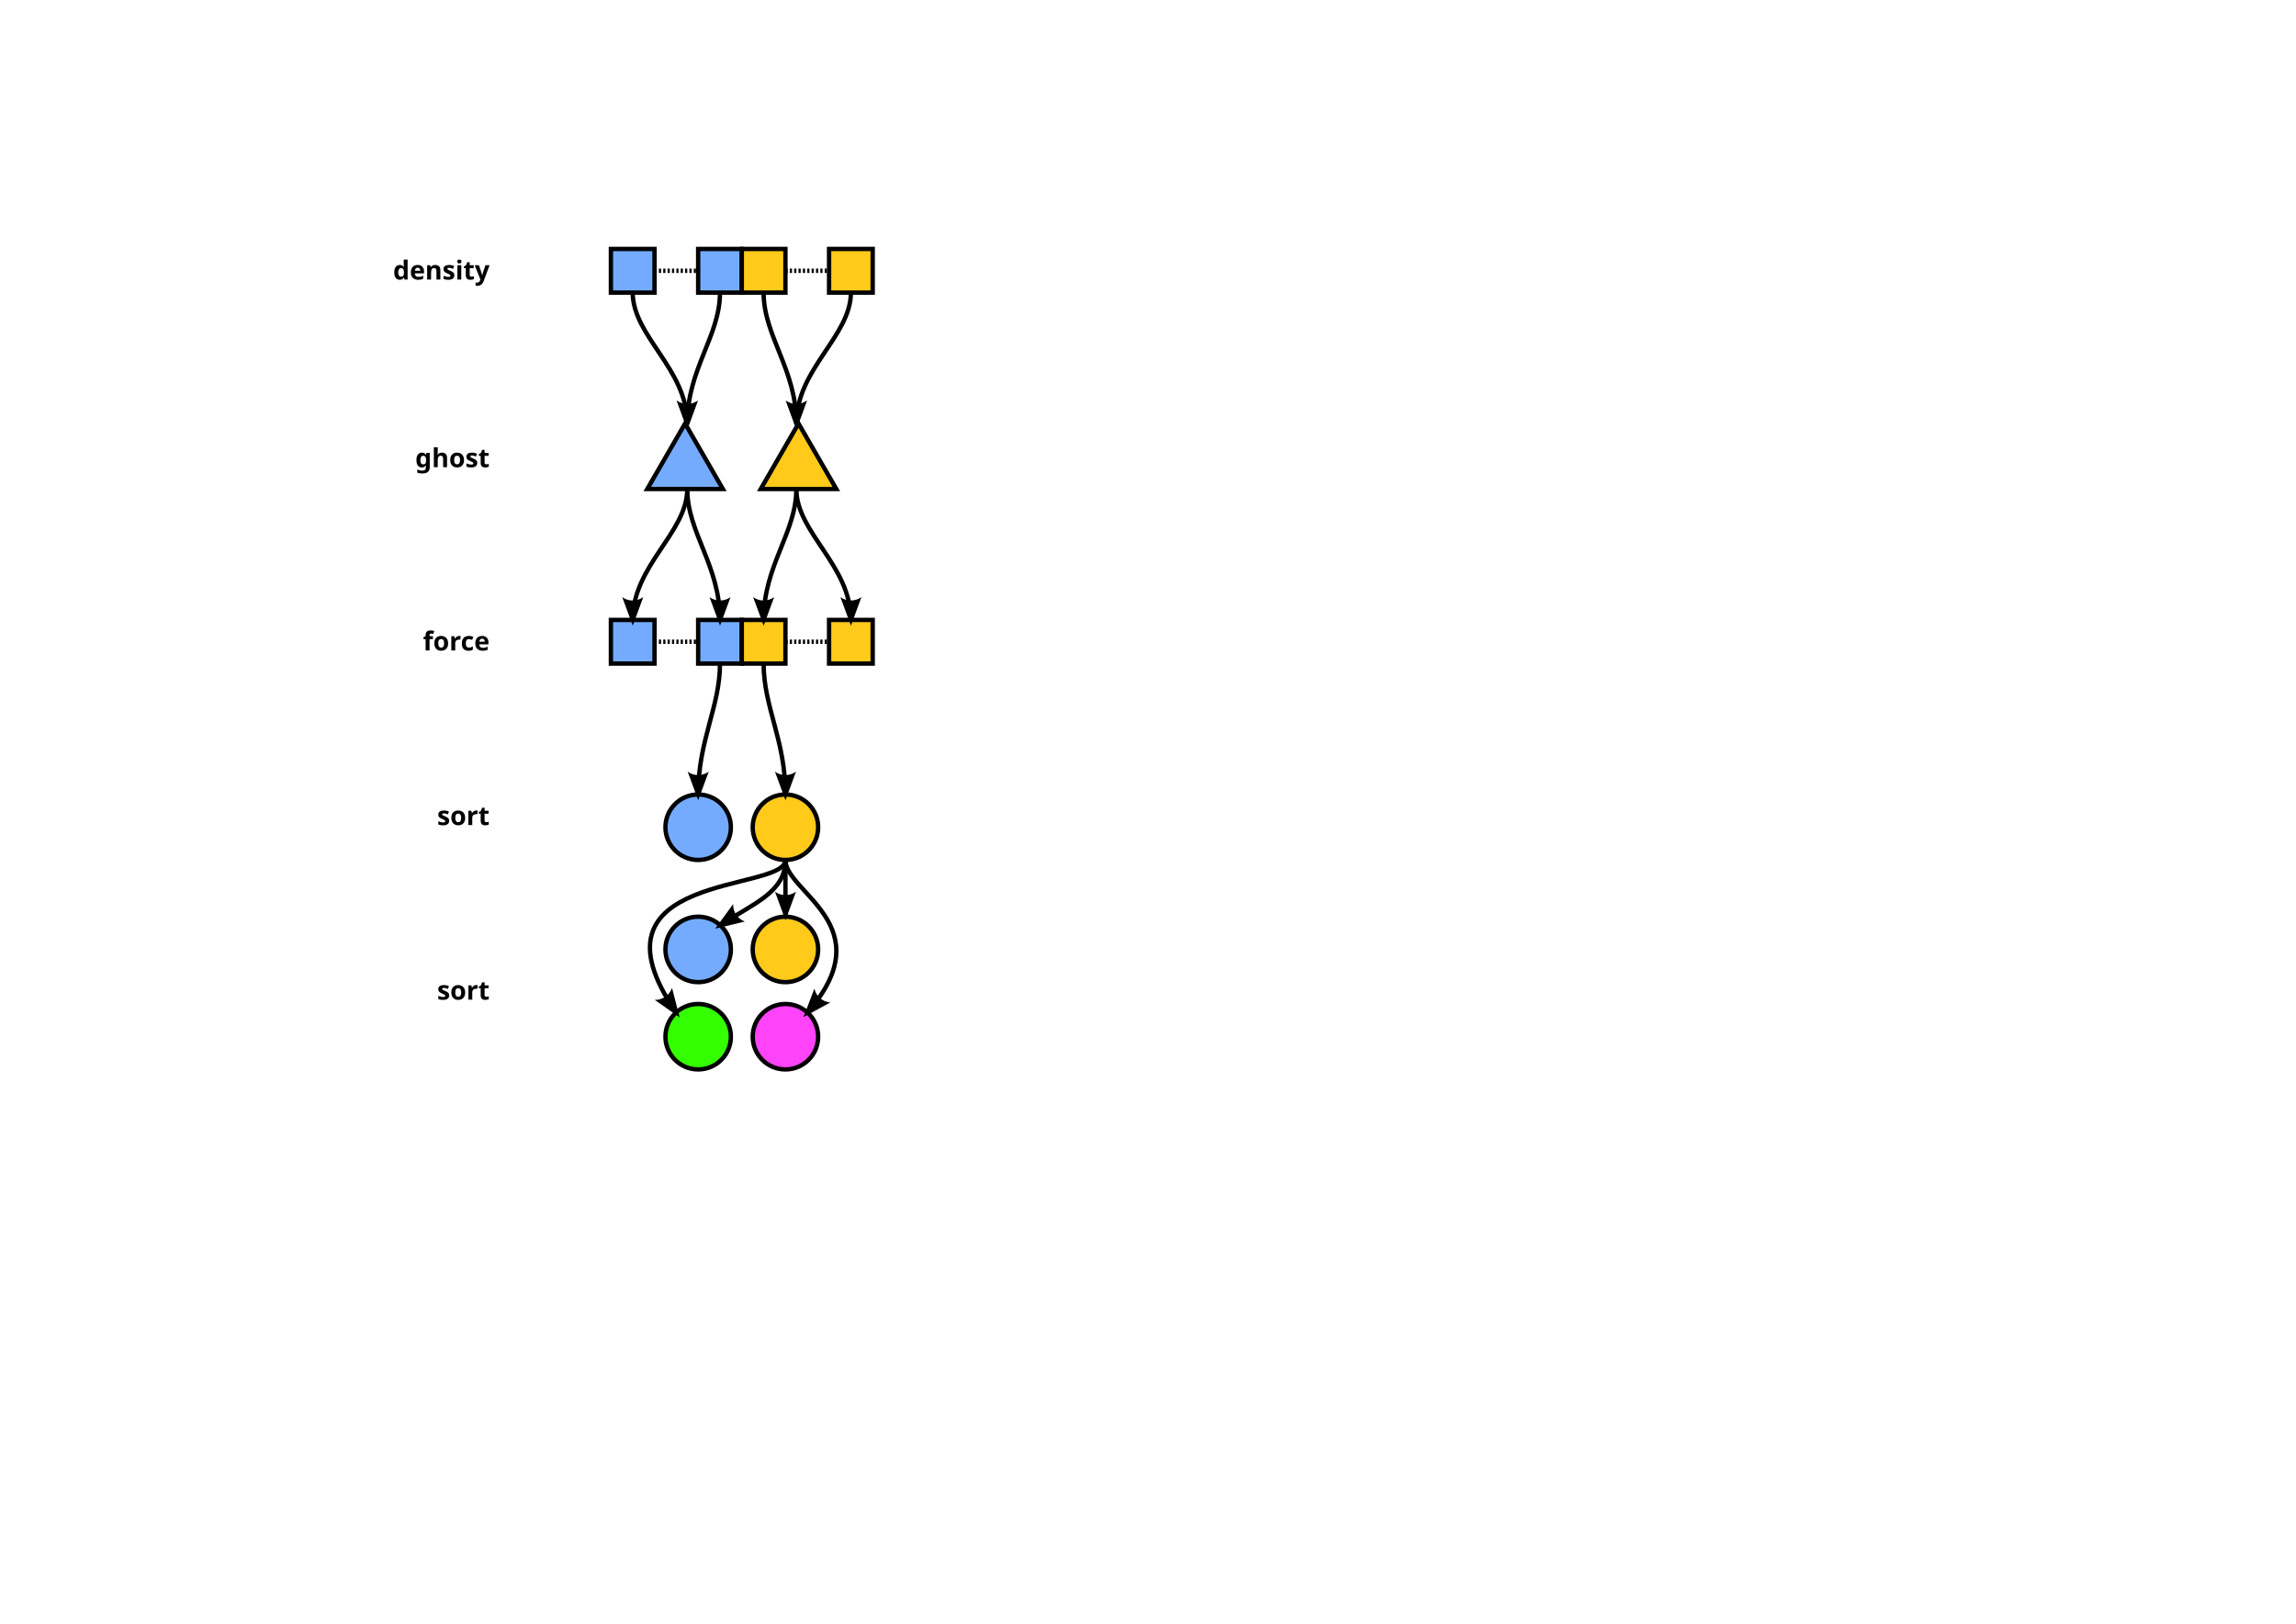
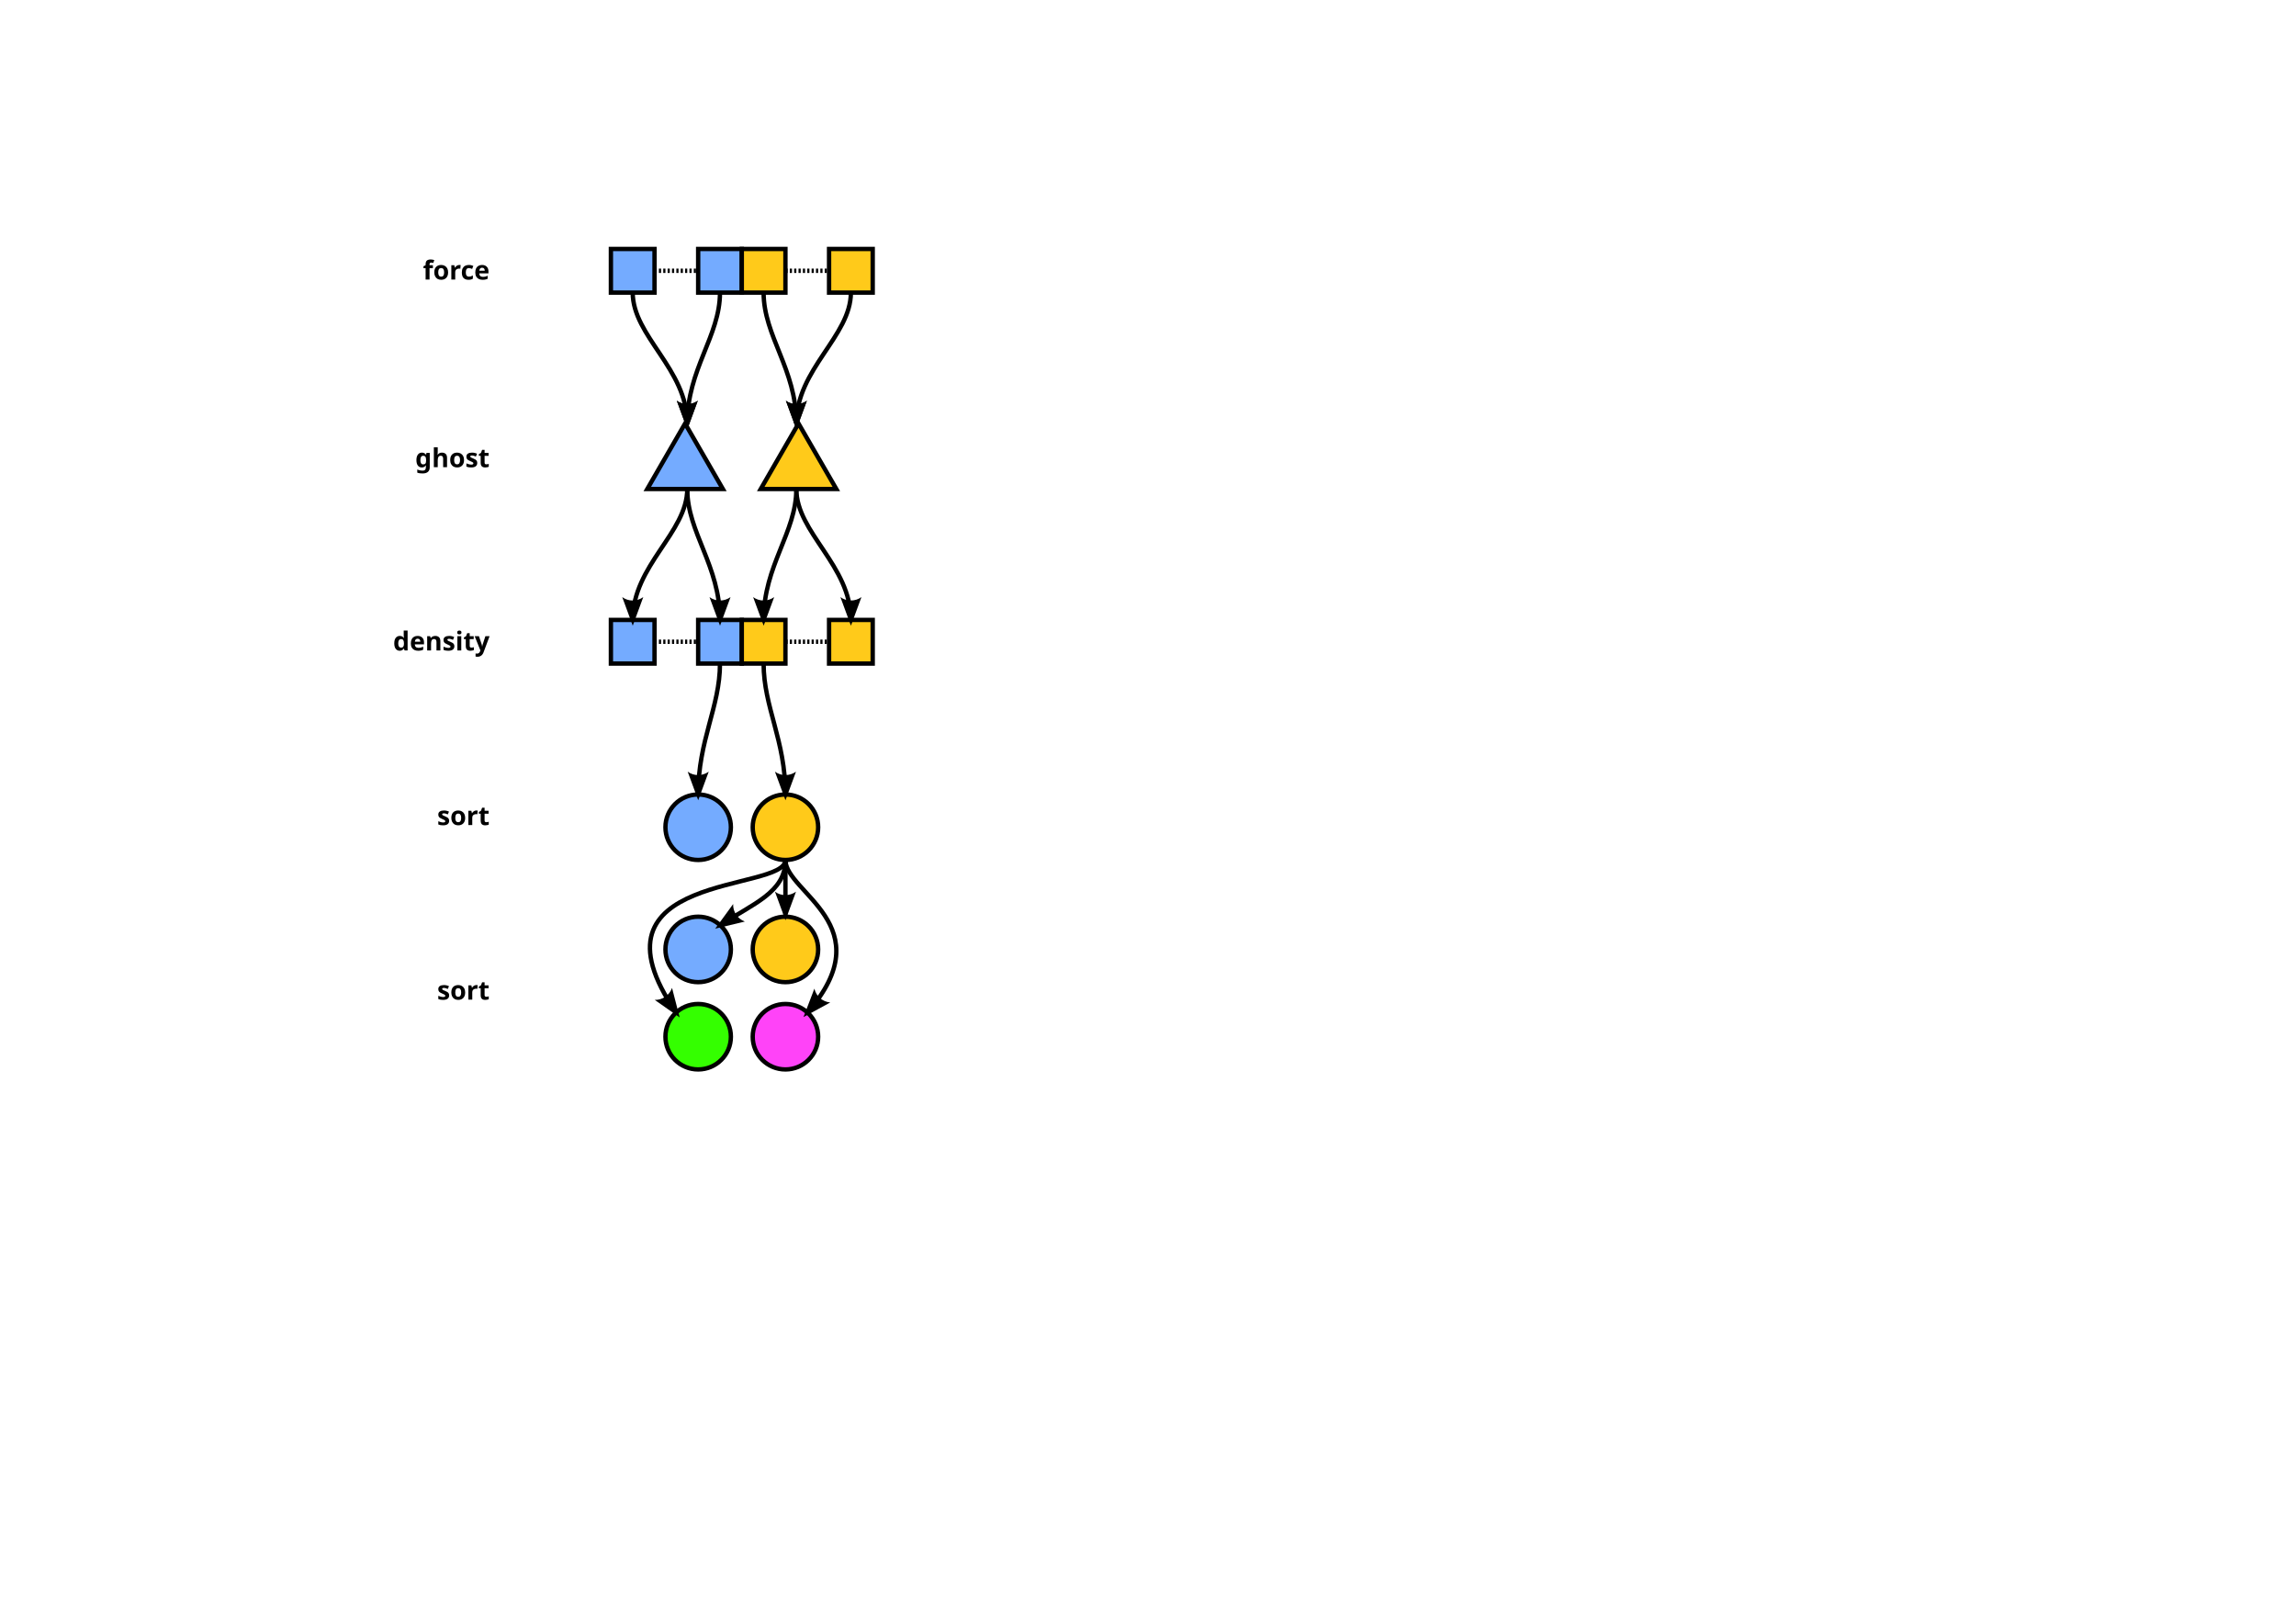
<svg xmlns="http://www.w3.org/2000/svg" xmlns:xlink="http://www.w3.org/1999/xlink" width="1052.362" height="744.094" id="svg2" version="1.1">
  <defs id="defs4">
    <marker orient="auto" refY="0.0" refX="0.0" id="Arrow2Mstart" style="overflow:visible">
      <path id="path8983" style="fill-rule:evenodd;stroke-width:0.625;stroke-linejoin:round" d="M 8.719,4.034 L -2.207,0.016 L 8.719,-4.002 C 6.973,-1.63 6.983,1.616 8.719,4.034 z " transform="scale(0.6) translate(0,0)" />
    </marker>
    <linearGradient id="linearGradient6436">
      <stop style="stop-color:#34ff00;stop-opacity:1;" offset="0" id="stop6438" />
      <stop id="stop6444" offset="0.4" style="stop-color:#34ff00;stop-opacity:1;" />
      <stop id="stop6442" offset="0.6" style="stop-color:#ff43f8;stop-opacity:1;" />
      <stop style="stop-color:#ff43f8;stop-opacity:1;" offset="1" id="stop6440" />
    </linearGradient>
    <linearGradient id="linearGradient6395">
      <stop style="stop-color:#ffca1a;stop-opacity:1;" offset="0" id="stop6397" />
      <stop id="stop6418" offset="0.4" style="stop-color:#ffca1a;stop-opacity:1;" />
      <stop id="stop6416" offset="0.6" style="stop-color:#ff43f8;stop-opacity:1;" />
      <stop style="stop-color:#ff43f8;stop-opacity:1;" offset="1" id="stop6399" />
    </linearGradient>
    <linearGradient id="linearGradient6359">
      <stop style="stop-color:#74abff;stop-opacity:1;" offset="0" id="stop6375" />
      <stop id="stop6412" offset="0.4" style="stop-color:#74abff;stop-opacity:1;" />
      <stop style="stop-color:#ff43f8;stop-opacity:1;" offset="0.6" id="stop6414" />
      <stop id="stop6377" offset="1" style="stop-color:#ff43f8;stop-opacity:1;" />
    </linearGradient>
    <marker style="overflow:visible;" id="Arrow2Mend" refX="0.0" refY="0.0" orient="auto">
      <path transform="scale(0.6) rotate(180) translate(0,0)" d="M 8.719,4.034 L -2.207,0.016 L 8.719,-4.002 C 6.973,-1.63 6.983,1.616 8.719,4.034 z " style="fill-rule:evenodd;stroke-width:0.625;stroke-linejoin:round;" id="path4067" />
    </marker>
    <marker style="overflow:visible" id="Arrow2Sstart" refX="0.0" refY="0.0" orient="auto">
      <path transform="scale(0.3) translate(-2.3,0)" d="M 8.719,4.034 L -2.207,0.016 L 8.719,-4.002 C 6.973,-1.63 6.983,1.616 8.719,4.034 z " style="fill-rule:evenodd;stroke-width:0.625;stroke-linejoin:round" id="path4070" />
    </marker>
    <marker style="overflow:visible;" id="Arrow2Send" refX="0.0" refY="0.0" orient="auto">
      <path transform="scale(0.3) rotate(180) translate(-2.3,0)" d="M 8.719,4.034 L -2.207,0.016 L 8.719,-4.002 C 6.973,-1.63 6.983,1.616 8.719,4.034 z " style="fill-rule:evenodd;stroke-width:0.625;stroke-linejoin:round;" id="path4073" />
    </marker>
    <marker style="overflow:visible;" id="Arrow1Mend" refX="0.0" refY="0.0" orient="auto">
      <path transform="scale(0.4) rotate(180) translate(10,0)" style="fill-rule:evenodd;stroke:#000000;stroke-width:1.0pt;" d="M 0.0,0.0 L 5.0,-5.0 L -12.5,0.0 L 5.0,5.0 L 0.0,0.0 z " id="path4049" />
    </marker>
    <linearGradient gradientUnits="userSpaceOnUse" y2="402.362" x2="571" y1="402.362" x1="549" id="linearGradient6365" xlink:href="#linearGradient6359" />
    <linearGradient gradientUnits="userSpaceOnUse" y2="402.362" x2="571" y1="402.362" x1="549" id="linearGradient6371" xlink:href="#linearGradient6359" />
    <linearGradient gradientUnits="userSpaceOnUse" y2="402.362" x2="591" y1="402.362" x1="569" id="linearGradient6385" xlink:href="#linearGradient6395" />
    <linearGradient gradientUnits="userSpaceOnUse" y2="402.362" x2="591" y1="402.362" x1="569" id="linearGradient6393" xlink:href="#linearGradient6395" />
    <marker style="overflow:visible;" id="Arrow2Mendv" refX="0.0" refY="0.0" orient="auto">
      <path transform="scale(0.6) rotate(180) translate(0,0)" d="M 8.719,4.034 L -2.207,0.016 L 8.719,-4.002 C 6.973,-1.63 6.983,1.616 8.719,4.034 z " style="stroke-linejoin:round;stroke:#000000;stroke-width:0.625;fill:#000000;fill-rule:evenodd" id="path7727" />
    </marker>
    <marker style="overflow:visible;" id="Arrow2Mendk" refX="0.0" refY="0.0" orient="auto">
      <path transform="scale(0.6) rotate(180) translate(0,0)" d="M 8.719,4.034 L -2.207,0.016 L 8.719,-4.002 C 6.973,-1.63 6.983,1.616 8.719,4.034 z " style="stroke-linejoin:round;stroke:#000000;stroke-width:0.625;fill:#000000;fill-rule:evenodd" id="path7730" />
    </marker>
    <marker style="overflow:visible;" id="Arrow2MendG" refX="0.0" refY="0.0" orient="auto">
      <path transform="scale(0.6) rotate(180) translate(0,0)" d="M 8.719,4.034 L -2.207,0.016 L 8.719,-4.002 C 6.973,-1.63 6.983,1.616 8.719,4.034 z " style="stroke-linejoin:round;stroke:#000000;stroke-width:0.625;fill:#000000;fill-rule:evenodd" id="path7733" />
    </marker>
    <marker style="overflow:visible;" id="Arrow2Mendd" refX="0.0" refY="0.0" orient="auto">
      <path transform="scale(0.6) rotate(180) translate(0,0)" d="M 8.719,4.034 L -2.207,0.016 L 8.719,-4.002 C 6.973,-1.63 6.983,1.616 8.719,4.034 z " style="stroke-linejoin:round;stroke:#000000;stroke-width:0.625;fill:#000000;fill-rule:evenodd" id="path7736" />
    </marker>
    <marker style="overflow:visible;" id="Arrow2Mendo" refX="0.0" refY="0.0" orient="auto">
      <path transform="scale(0.6) rotate(180) translate(0,0)" d="M 8.719,4.034 L -2.207,0.016 L 8.719,-4.002 C 6.973,-1.63 6.983,1.616 8.719,4.034 z " style="stroke-linejoin:round;stroke:#000000;stroke-width:0.625;fill:#000000;fill-rule:evenodd" id="path7739" />
    </marker>
    <marker style="overflow:visible;" id="Arrow2Mende" refX="0.0" refY="0.0" orient="auto">
      <path transform="scale(0.6) rotate(180) translate(0,0)" d="M 8.719,4.034 L -2.207,0.016 L 8.719,-4.002 C 6.973,-1.63 6.983,1.616 8.719,4.034 z " style="stroke-linejoin:round;stroke:#000000;stroke-width:0.625;fill:#000000;fill-rule:evenodd" id="path7742" />
    </marker>
    <marker style="overflow:visible;" id="Arrow2MendV" refX="0.0" refY="0.0" orient="auto">
      <path transform="scale(0.6) rotate(180) translate(0,0)" d="M 8.719,4.034 L -2.207,0.016 L 8.719,-4.002 C 6.973,-1.63 6.983,1.616 8.719,4.034 z " style="stroke-linejoin:round;stroke:#000000;stroke-width:0.625;fill:#000000;fill-rule:evenodd" id="path7745" />
    </marker>
    <marker style="overflow:visible;" id="Arrow2Mendm" refX="0.0" refY="0.0" orient="auto">
      <path transform="scale(0.6) rotate(180) translate(0,0)" d="M 8.719,4.034 L -2.207,0.016 L 8.719,-4.002 C 6.973,-1.63 6.983,1.616 8.719,4.034 z " style="stroke-linejoin:round;stroke:#000000;stroke-width:0.625;fill:#000000;fill-rule:evenodd" id="path7748" />
    </marker>
    <marker style="overflow:visible;" id="Arrow2Mend1" refX="0.0" refY="0.0" orient="auto">
      <path transform="scale(0.6) rotate(180) translate(0,0)" d="M 8.719,4.034 L -2.207,0.016 L 8.719,-4.002 C 6.973,-1.63 6.983,1.616 8.719,4.034 z " style="stroke-linejoin:round;stroke:#000000;stroke-width:0.625;fill:#000000;fill-rule:evenodd" id="path7751" />
    </marker>
    <marker style="overflow:visible;" id="Arrow2Mendi" refX="0.0" refY="0.0" orient="auto">
      <path transform="scale(0.6) rotate(180) translate(0,0)" d="M 8.719,4.034 L -2.207,0.016 L 8.719,-4.002 C 6.973,-1.63 6.983,1.616 8.719,4.034 z " style="stroke-linejoin:round;stroke:#000000;stroke-width:0.625;fill:#000000;fill-rule:evenodd" id="path7754" />
    </marker>
    <marker style="overflow:visible;" id="Arrow2MendH" refX="0.0" refY="0.0" orient="auto">
      <path transform="scale(0.6) rotate(180) translate(0,0)" d="M 8.719,4.034 L -2.207,0.016 L 8.719,-4.002 C 6.973,-1.63 6.983,1.616 8.719,4.034 z " style="stroke-linejoin:round;stroke:#000000;stroke-width:0.625;fill:#000000;fill-rule:evenodd" id="path7757" />
    </marker>
    <marker style="overflow:visible;" id="Arrow2MendT" refX="0.0" refY="0.0" orient="auto">
      <path transform="scale(0.6) rotate(180) translate(0,0)" d="M 8.719,4.034 L -2.207,0.016 L 8.719,-4.002 C 6.973,-1.63 6.983,1.616 8.719,4.034 z " style="stroke-linejoin:round;stroke:#000000;stroke-width:0.625;fill:#000000;fill-rule:evenodd" id="path7760" />
    </marker>
  </defs>
  <g transform="translate(0,-308.2677)" id="layer1">
    <g style="fill:#74abff;fill-opacity:1" transform="translate(-230,30)" id="g10633">
      <rect style="fill:#74abff;fill-opacity:1;stroke:#000000;stroke-width:2;stroke-miterlimit:4;stroke-opacity:1;stroke-dasharray:none;stroke-dashoffset:0" id="rect10635" width="20" height="20" x="550" y="392.362" />
    </g>
    <g style="fill:#ffca1a;fill-opacity:1" transform="translate(-230,30)" id="g10637">
      <rect y="392.362" x="570" height="20" width="20" id="rect10639" style="fill:#ffca1a;fill-opacity:1;stroke:#000000;stroke-width:2;stroke-miterlimit:4;stroke-opacity:1;stroke-dasharray:none;stroke-dashoffset:0" />
    </g>
    <g id="g10675" transform="translate(-230,200)" style="fill:#74abff;fill-opacity:1">
      <rect y="392.362" x="550" height="20" width="20" id="rect10677" style="fill:#74abff;fill-opacity:1;stroke:#000000;stroke-width:2;stroke-miterlimit:4;stroke-opacity:1;stroke-dasharray:none;stroke-dashoffset:0" />
    </g>
    <g id="g10679" transform="translate(-230,200)" style="fill:#ffca1a;fill-opacity:1">
      <rect style="fill:#ffca1a;fill-opacity:1;stroke:#000000;stroke-width:2;stroke-miterlimit:4;stroke-opacity:1;stroke-dasharray:none;stroke-dashoffset:0" id="rect10681" width="20" height="20" x="570" y="392.362" />
    </g>
    <path style="fill:#74abff;fill-opacity:1;stroke:#000000;stroke-width:2;stroke-miterlimit:4;stroke-opacity:1;stroke-dasharray:none;stroke-dashoffset:0" id="path11059" d="m 110,174.094 17.321,30 -34.641,0 z" transform="translate(204,328.2677)" />
    <path transform="translate(256,328.2677)" d="m 110,174.094 17.321,30 -34.641,0 z" id="path11061" style="fill:#ffca1a;fill-opacity:1;stroke:#000000;stroke-width:2;stroke-miterlimit:4;stroke-opacity:1;stroke-dasharray:none;stroke-dashoffset:0" />
    <text xml:space="preserve" style="font-size:12px;font-style:normal;font-weight:bold;text-align:end;line-height:125%;letter-spacing:0px;word-spacing:0px;text-anchor:end;fill:#000000;fill-opacity:1;stroke:none;font-family:Sans;-inkscape-font-specification:Sans Bold" x="240" y="436.362" id="text13273">
-       <tspan id="tspan13275" x="240" y="436.362">density</tspan>
+       <tspan id="tspan13275" x="240" y="436.362">force</tspan>
    </text>
    <text id="text13277" y="606.362" x="240" style="font-size:12px;font-style:normal;font-weight:bold;text-align:end;line-height:125%;letter-spacing:0px;word-spacing:0px;text-anchor:end;fill:#000000;fill-opacity:1;stroke:none;font-family:Sans;-inkscape-font-specification:Sans Bold" xml:space="preserve">
-       <tspan y="606.362" x="240" id="tspan13279">force</tspan>
+       <tspan y="606.362" x="240" id="tspan13279">density</tspan>
    </text>
    <text xml:space="preserve" style="font-size:12px;font-style:normal;font-weight:bold;text-align:end;line-height:125%;letter-spacing:0px;word-spacing:0px;text-anchor:end;fill:#000000;fill-opacity:1;stroke:none;font-family:Sans;-inkscape-font-specification:Sans Bold" x="240" y="522.362" id="text13281">
      <tspan id="tspan13283" x="240" y="522.362">ghost</tspan>
    </text>
-     <path transform="translate(-125,588.2677)" d="m 460,99.094 a 15,15 0 1 1 -30,0 15,15 0 1 1 30,0 z" id="path3949" style="fill:#74abff;fill-opacity:1;stroke:#000000;stroke-width:2;stroke-miterlimit:4;stroke-opacity:1;stroke-dasharray:none;stroke-dashoffset:0" />
-     <path style="fill:#ffca1a;fill-opacity:1;stroke:#000000;stroke-width:2;stroke-miterlimit:4;stroke-opacity:1;stroke-dasharray:none;stroke-dashoffset:0" id="path3951" d="m 460,99.094 a 15,15 0 1 1 -30,0 15,15 0 1 1 30,0 z" transform="translate(-85,588.2677)" />
+     <path transform="translate(-125,588.2677)" d="m 460,99.094 c 0,8.284 -6.716,15 -15,15 -8.284,0 -15,-6.716 -15,-15 0,-8.284 6.716,-15 15,-15 8.284,0 15,6.716 15,15 z" id="path3949" style="fill:#74abff;fill-opacity:1;stroke:#000000;stroke-width:2;stroke-miterlimit:4;stroke-opacity:1;stroke-dasharray:none;stroke-dashoffset:0" />
+     <path style="fill:#ffca1a;fill-opacity:1;stroke:#000000;stroke-width:2;stroke-miterlimit:4;stroke-opacity:1;stroke-dasharray:none;stroke-dashoffset:0" id="path3951" d="m 460,99.094 c 0,8.284 -6.716,15 -15,15 -8.284,0 -15,-6.716 -15,-15 0,-8.284 6.716,-15 15,-15 8.284,0 15,6.716 15,15 z" transform="translate(-85,588.2677)" />
    <text xml:space="preserve" style="font-size:12px;font-style:normal;font-weight:bold;text-align:end;line-height:125%;letter-spacing:0px;word-spacing:0px;text-anchor:end;fill:#000000;fill-opacity:1;stroke:none;font-family:Sans;-inkscape-font-specification:Sans Bold" x="240" y="686.362" id="text5455">
      <tspan id="tspan5457" x="240" y="686.362">sort</tspan>
    </text>
-     <path style="fill:#74abff;fill-opacity:1;stroke:#000000;stroke-width:2;stroke-miterlimit:4;stroke-opacity:1;stroke-dasharray:none;stroke-dashoffset:0" id="path7621" d="m 460,99.094 a 15,15 0 1 1 -30,0 15,15 0 1 1 30,0 z" transform="translate(-125,644.2677)" />
-     <path transform="translate(-85,644.2677)" d="m 460,99.094 a 15,15 0 1 1 -30,0 15,15 0 1 1 30,0 z" id="path7623" style="fill:#ffca1a;fill-opacity:1;stroke:#000000;stroke-width:2;stroke-miterlimit:4;stroke-opacity:1;stroke-dasharray:none;stroke-dashoffset:0" />
-     <path transform="translate(-125,684.2677)" d="m 460,99.094 a 15,15 0 1 1 -30,0 15,15 0 1 1 30,0 z" id="path7625" style="fill:#34ff00;fill-opacity:1;stroke:#000000;stroke-width:2;stroke-miterlimit:4;stroke-opacity:1;stroke-dasharray:none;stroke-dashoffset:0" />
-     <path style="fill:#ff43f8;fill-opacity:1;stroke:#000000;stroke-width:2;stroke-miterlimit:4;stroke-opacity:1;stroke-dasharray:none;stroke-dashoffset:0" id="path7627" d="m 460,99.094 a 15,15 0 1 1 -30,0 15,15 0 1 1 30,0 z" transform="translate(-85,684.2677)" />
+     <path style="fill:#74abff;fill-opacity:1;stroke:#000000;stroke-width:2;stroke-miterlimit:4;stroke-opacity:1;stroke-dasharray:none;stroke-dashoffset:0" id="path7621" d="m 460,99.094 c 0,8.284 -6.716,15 -15,15 -8.284,0 -15,-6.716 -15,-15 0,-8.284 6.716,-15 15,-15 8.284,0 15,6.716 15,15 z" transform="translate(-125,644.2677)" />
+     <path transform="translate(-85,644.2677)" d="m 460,99.094 c 0,8.284 -6.716,15 -15,15 -8.284,0 -15,-6.716 -15,-15 0,-8.284 6.716,-15 15,-15 8.284,0 15,6.716 15,15 z" id="path7623" style="fill:#ffca1a;fill-opacity:1;stroke:#000000;stroke-width:2;stroke-miterlimit:4;stroke-opacity:1;stroke-dasharray:none;stroke-dashoffset:0" />
+     <path transform="translate(-125,684.2677)" d="m 460,99.094 c 0,8.284 -6.716,15 -15,15 -8.284,0 -15,-6.716 -15,-15 0,-8.284 6.716,-15 15,-15 8.284,0 15,6.716 15,15 z" id="path7625" style="fill:#34ff00;fill-opacity:1;stroke:#000000;stroke-width:2;stroke-miterlimit:4;stroke-opacity:1;stroke-dasharray:none;stroke-dashoffset:0" />
+     <path style="fill:#ff43f8;fill-opacity:1;stroke:#000000;stroke-width:2;stroke-miterlimit:4;stroke-opacity:1;stroke-dasharray:none;stroke-dashoffset:0" id="path7627" d="m 460,99.094 c 0,8.284 -6.716,15 -15,15 -8.284,0 -15,-6.716 -15,-15 0,-8.284 6.716,-15 15,-15 8.284,0 15,6.716 15,15 z" transform="translate(-85,684.2677)" />
    <text id="text5486" y="766.362" x="240" style="font-size:12px;font-style:normal;font-weight:bold;text-align:end;line-height:125%;letter-spacing:0px;word-spacing:0px;text-anchor:end;fill:#000000;fill-opacity:1;stroke:none;font-family:Sans;-inkscape-font-specification:Sans Bold" xml:space="preserve">
      <tspan y="766.362" x="240" id="tspan5488">sort</tspan>
    </text>
    <path style="fill:none;stroke:#000000;stroke-width:2;stroke-linecap:butt;stroke-linejoin:miter;stroke-miterlimit:4;stroke-opacity:1;stroke-dasharray:none;marker-end:url(#Arrow2Mend)" d="m 315,224.094 c 0,20 15,35 15,60" id="path5490" transform="translate(0,308.2677)" />
    <path transform="translate(0,308.2677)" id="path6576" d="m 365,224.094 c 0,20 -15,35 -15,60" style="fill:none;stroke:#000000;stroke-width:2;stroke-linecap:butt;stroke-linejoin:miter;stroke-miterlimit:4;stroke-opacity:1;stroke-dasharray:none;marker-end:url(#Arrow2Mend)" />
    <path id="path6578" d="m 330,612.362 c 0,20 -10,35 -10,60" style="fill:none;stroke:#000000;stroke-width:2;stroke-linecap:butt;stroke-linejoin:miter;stroke-miterlimit:4;stroke-opacity:1;stroke-dasharray:none;marker-end:url(#Arrow2Mend)" />
    <path style="fill:none;stroke:#000000;stroke-width:2;stroke-linecap:butt;stroke-linejoin:miter;stroke-miterlimit:4;stroke-opacity:1;stroke-dasharray:none;marker-end:url(#Arrow2Mend)" d="m 350,612.362 c 0,20 10,35 10,60" id="path6580" />
    <path style="fill:none;stroke:#000000;stroke-width:2;stroke-linecap:butt;stroke-linejoin:miter;stroke-miterlimit:4;stroke-opacity:1;stroke-dasharray:none;marker-end:url(#Arrow2Mend)" d="m 330,442.362 c 0,20 -15,35 -15,60" id="path6582" />
    <path id="path6584" d="m 350,442.362 c 0,20 15,35 15,60" style="fill:none;stroke:#000000;stroke-width:2;stroke-linecap:butt;stroke-linejoin:miter;stroke-miterlimit:4;stroke-opacity:1;stroke-dasharray:none;marker-end:url(#Arrow2Mend)" />
    <path style="fill:none;stroke:#000000;stroke-width:2;stroke-linecap:butt;stroke-linejoin:miter;stroke-miterlimit:4;stroke-opacity:1;stroke-dasharray:none;marker-end:url(#Arrow2Mend)" d="m 360,702.362 c 0,15 -15,20 -30,30" id="path6586" />
    <path id="path6588" d="m 360,702.362 c 0,15 0,10 0,25" style="fill:none;stroke:#000000;stroke-width:2;stroke-linecap:butt;stroke-linejoin:miter;stroke-miterlimit:4;stroke-opacity:1;stroke-dasharray:none;marker-end:url(#Arrow2Mend)" />
    <path style="fill:none;stroke:#000000;stroke-width:2;stroke-linecap:butt;stroke-linejoin:miter;stroke-miterlimit:4;stroke-opacity:1;stroke-dasharray:none;marker-end:url(#Arrow2Mend)" d="m 360,702.362 c 0,15 45,30 10,70" id="path6590" />
    <path id="path6592" d="m 360,702.362 c 0,15 -95,5 -50,70" style="fill:none;stroke:#000000;stroke-width:2;stroke-linecap:butt;stroke-linejoin:miter;stroke-miterlimit:4;stroke-opacity:1;stroke-dasharray:none;marker-end:url(#Arrow2Mend)" />
    <g id="g6629" transform="translate(-190,30)" style="fill:#ffca1a;fill-opacity:1">
      <rect style="fill:#ffca1a;fill-opacity:1;stroke:#000000;stroke-width:2;stroke-miterlimit:4;stroke-opacity:1;stroke-dasharray:none;stroke-dashoffset:0" id="rect6631" width="20" height="20" x="570" y="392.362" />
    </g>
    <g id="g6633" transform="translate(-270,30)" style="fill:#74abff;fill-opacity:1">
      <rect y="392.362" x="550" height="20" width="20" id="rect6635" style="fill:#74abff;fill-opacity:1;stroke:#000000;stroke-width:2;stroke-miterlimit:4;stroke-opacity:1;stroke-dasharray:none;stroke-dashoffset:0" />
    </g>
    <path style="fill:none;stroke:#000000;stroke-width:2;stroke-linecap:butt;stroke-linejoin:miter;stroke-opacity:1;stroke-miterlimit:4;stroke-dasharray:1,1;stroke-dashoffset:0" d="m 300,124.094 20,0" id="path6637" transform="translate(0,308.2677)" />
    <path id="path6639" d="m 360,432.362 20,0" style="fill:none;stroke:#000000;stroke-width:2;stroke-linecap:butt;stroke-linejoin:miter;stroke-miterlimit:4;stroke-opacity:1;stroke-dasharray:1, 1;stroke-dashoffset:0" />
    <path id="path6641" d="m 300,602.362 20,0" style="fill:none;stroke:#000000;stroke-width:2;stroke-linecap:butt;stroke-linejoin:miter;stroke-miterlimit:4;stroke-opacity:1;stroke-dasharray:1, 1;stroke-dashoffset:0" />
    <path style="fill:none;stroke:#000000;stroke-width:2;stroke-linecap:butt;stroke-linejoin:miter;stroke-miterlimit:4;stroke-opacity:1;stroke-dasharray:1, 1;stroke-dashoffset:0" d="m 360,602.362 20,0" id="path6643" />
    <g style="fill:#ffca1a;fill-opacity:1" transform="translate(-190,200)" id="g6645">
      <rect y="392.362" x="570" height="20" width="20" id="rect6647" style="fill:#ffca1a;fill-opacity:1;stroke:#000000;stroke-width:2;stroke-miterlimit:4;stroke-opacity:1;stroke-dasharray:none;stroke-dashoffset:0" />
    </g>
    <g style="fill:#74abff;fill-opacity:1" transform="translate(-270,200)" id="g6649">
      <rect style="fill:#74abff;fill-opacity:1;stroke:#000000;stroke-width:2;stroke-miterlimit:4;stroke-opacity:1;stroke-dasharray:none;stroke-dashoffset:0" id="rect6651" width="20" height="20" x="550" y="392.362" />
    </g>
    <path transform="translate(0,308.2677)" id="path6653" d="m 315,224.094 c 0,20 -25,35 -25,60" style="fill:none;stroke:#000000;stroke-width:2;stroke-linecap:butt;stroke-linejoin:miter;stroke-miterlimit:4;stroke-opacity:1;stroke-dasharray:none;marker-end:url(#Arrow2Mend)" />
    <path style="fill:none;stroke:#000000;stroke-width:2;stroke-linecap:butt;stroke-linejoin:miter;stroke-miterlimit:4;stroke-opacity:1;stroke-dasharray:none;marker-end:url(#Arrow2Mend)" d="m 365,224.094 c 0,20 25,35 25,60" id="path6655" transform="translate(0,308.2677)" />
    <path id="path6657" d="m 290,442.362 c 0,20 25,35 25,60" style="fill:none;stroke:#000000;stroke-width:2;stroke-linecap:butt;stroke-linejoin:miter;stroke-miterlimit:4;stroke-opacity:1;stroke-dasharray:none;marker-end:url(#Arrow2Mend)" />
    <path style="fill:none;stroke:#000000;stroke-width:2;stroke-linecap:butt;stroke-linejoin:miter;stroke-miterlimit:4;stroke-opacity:1;stroke-dasharray:none;marker-end:url(#Arrow2Mend)" d="m 390,442.362 c 0,20 -25,35 -25,60" id="path6659" />
  </g>
</svg>
